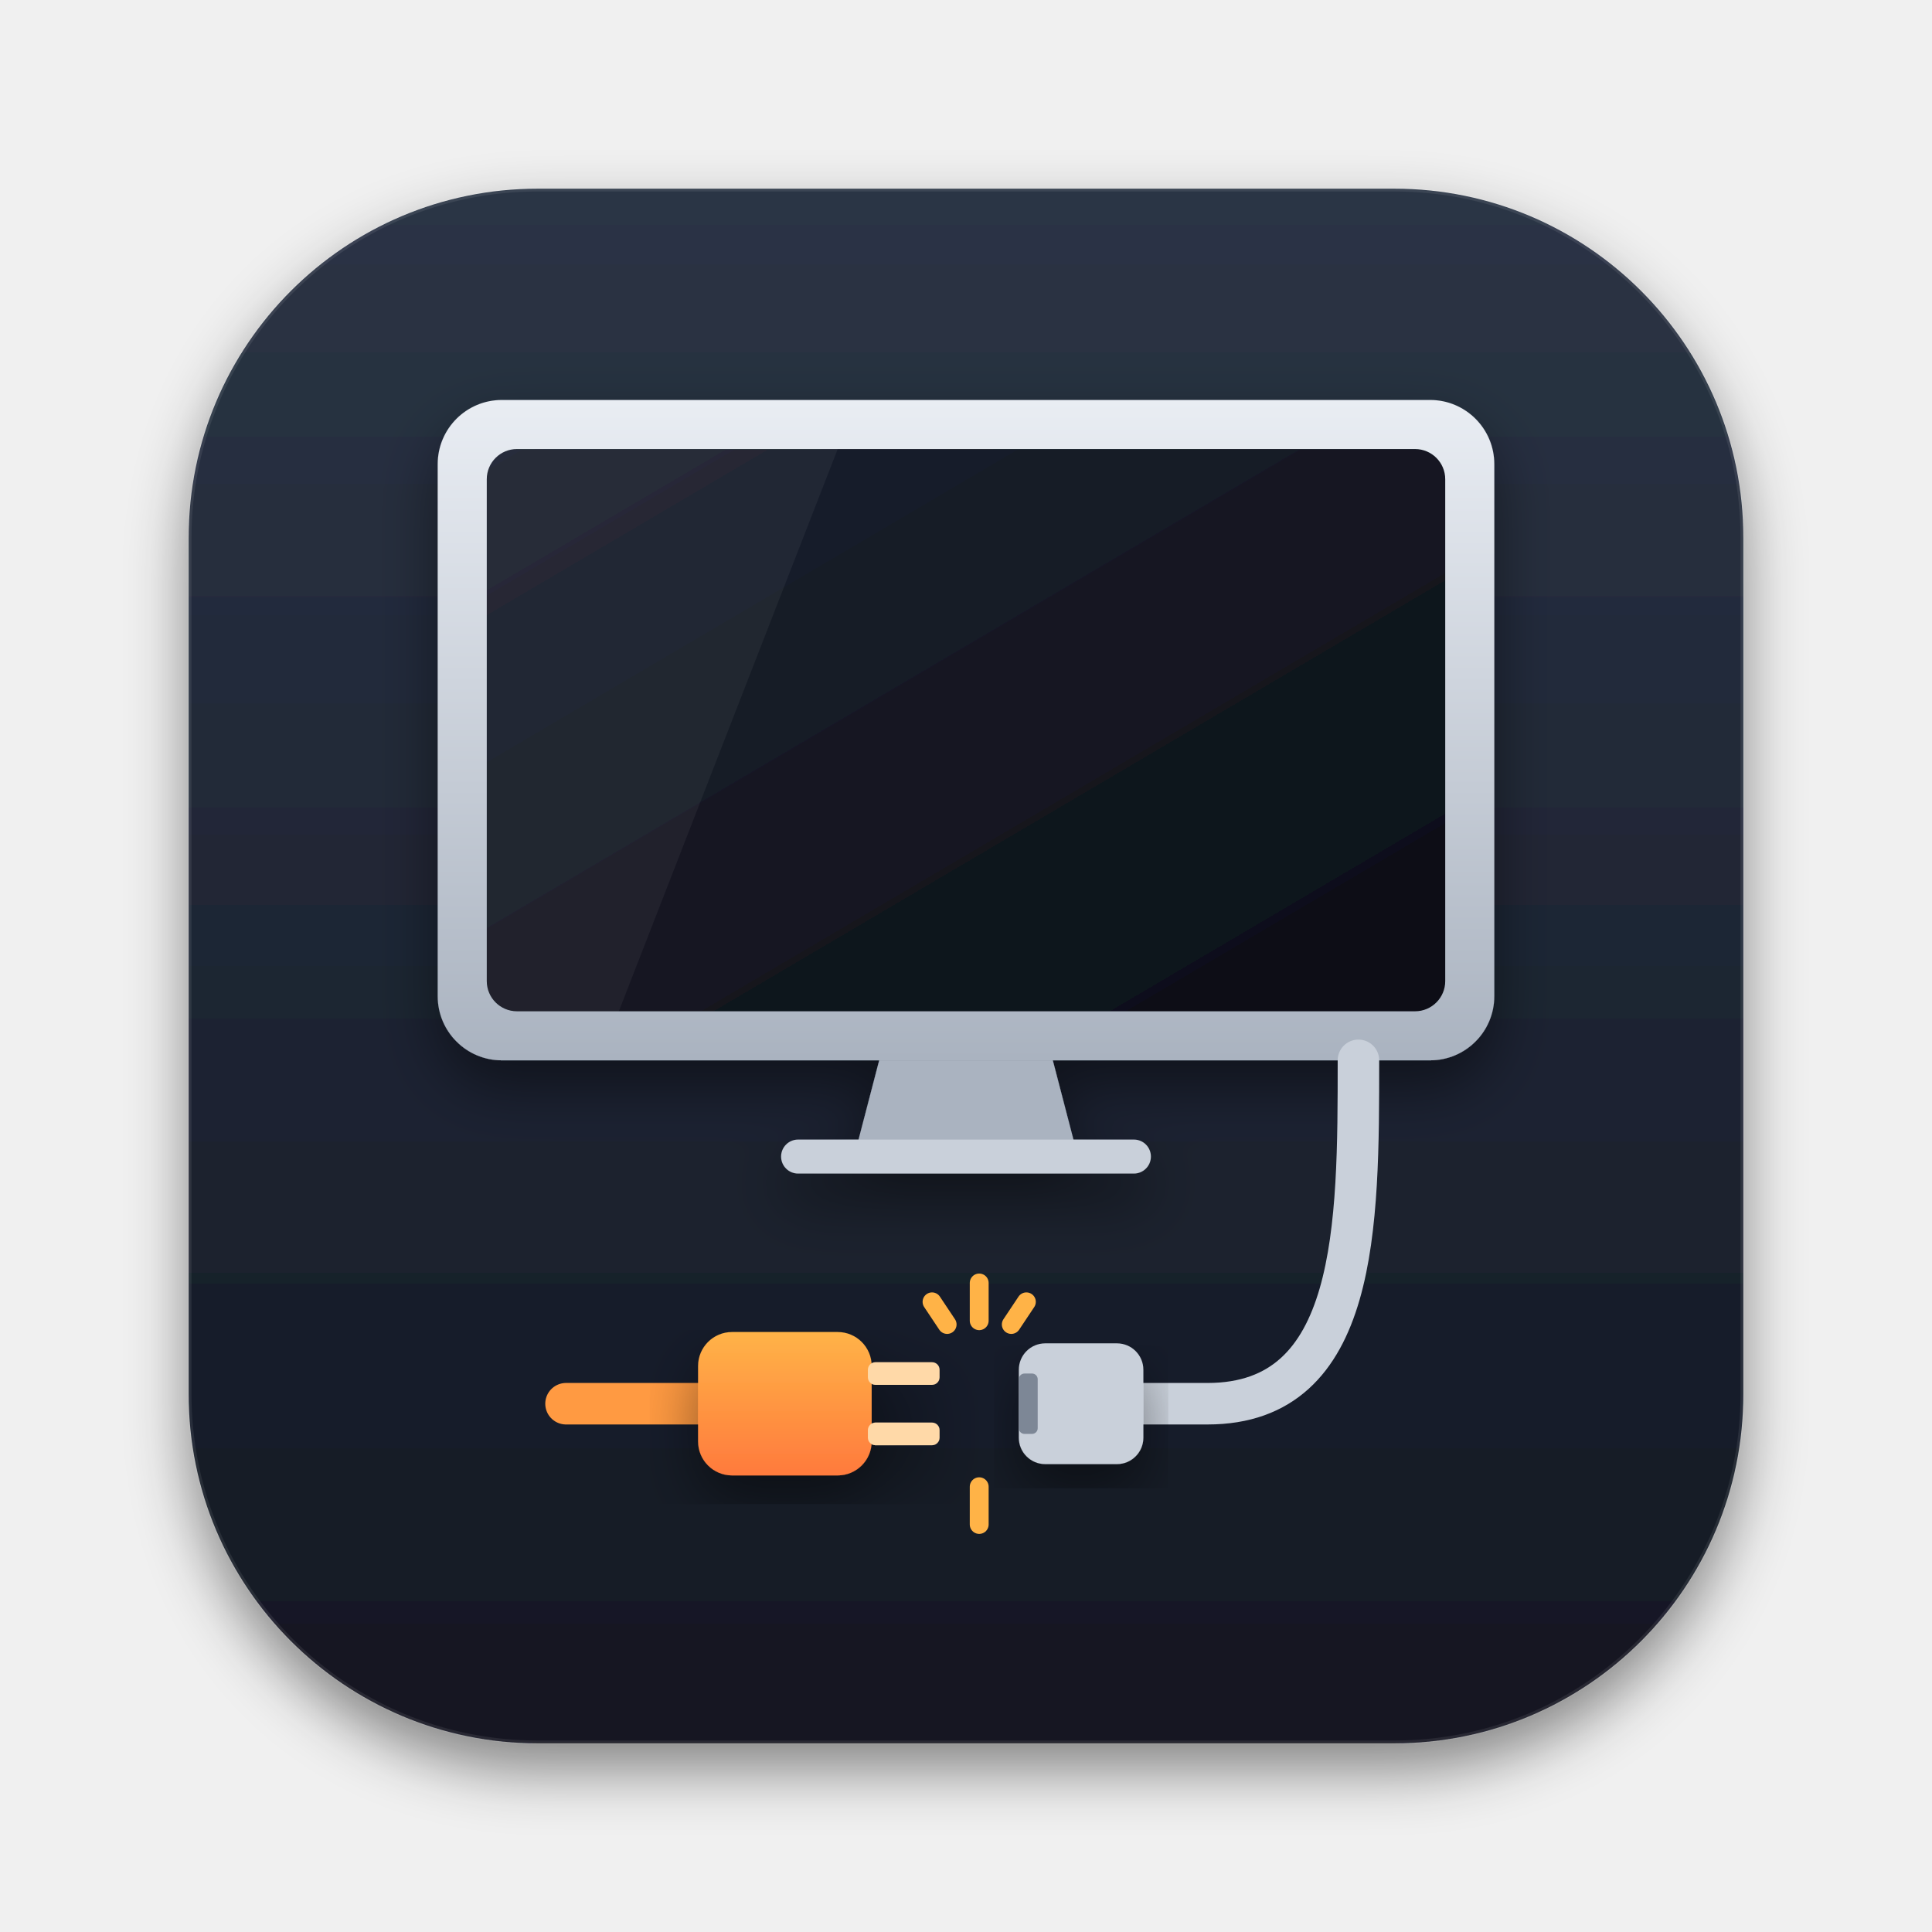
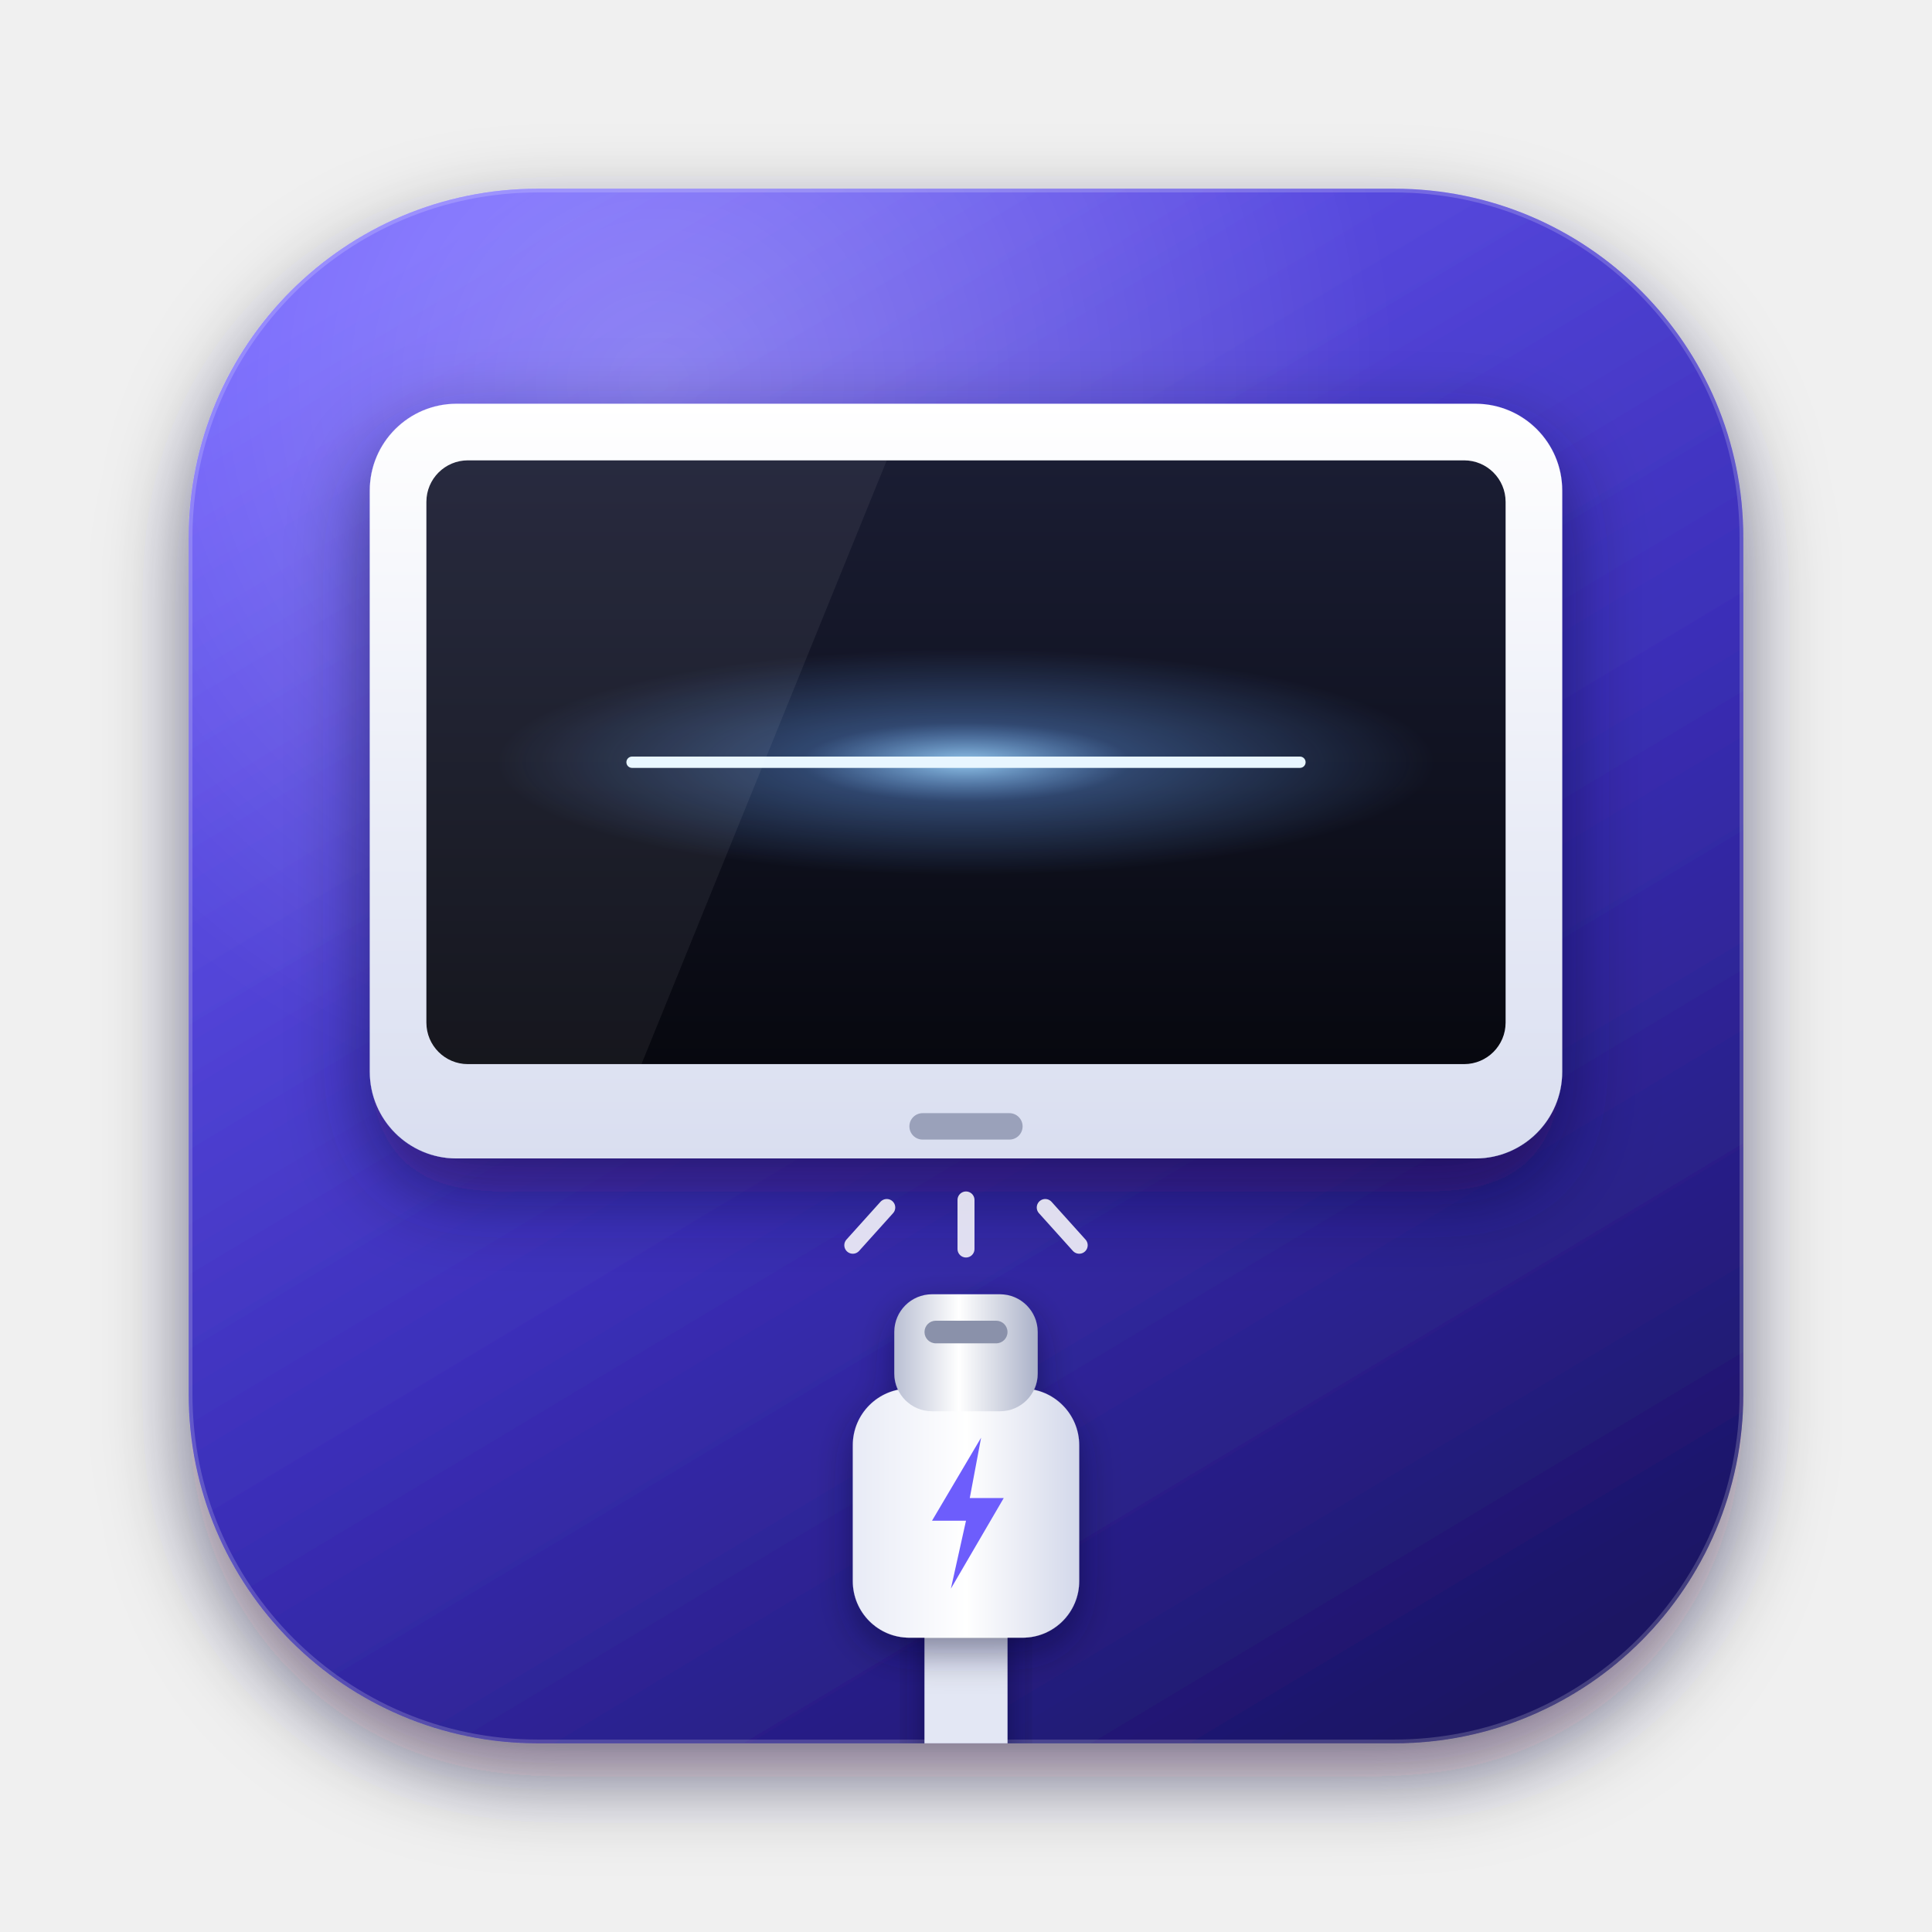
<svg xmlns="http://www.w3.org/2000/svg" viewBox="0 0 1024 1024" width="1024" height="1024">
  <defs>
-     <linearGradient id="bg" x1="0" y1="0" x2="0" y2="1">
-       <stop offset="0" stop-color="#2b3445" />
-       <stop offset="1" stop-color="#121722" />
+     <linearGradient id="tile" x1="0.2" y1="0" x2="0.8" y2="1">
+       <stop offset="0" stop-color="#6d5dfc" />
+       <stop offset="0.55" stop-color="#3b2fb8" />
+       <stop offset="1" stop-color="#1b1464" />
    </linearGradient>
-     <linearGradient id="screen" x1="0" y1="0" x2="1" y2="1">
-       <stop offset="0" stop-color="#1c2230" />
-       <stop offset="1" stop-color="#0b0e15" />
+     <radialGradient id="tileGlow" cx="0.3" cy="0.12" r="0.8">
+       <stop offset="0" stop-color="#ffffff" stop-opacity="0.28" />
+       <stop offset="0.6" stop-color="#ffffff" stop-opacity="0" />
+     </radialGradient>
+     <linearGradient id="frame" x1="0" y1="0" x2="0" y2="1">
+       <stop offset="0" stop-color="#ffffff" />
+       <stop offset="1" stop-color="#d9def0" />
    </linearGradient>
-     <linearGradient id="bezel" x1="0" y1="0" x2="0" y2="1">
-       <stop offset="0" stop-color="#e9edf3" />
-       <stop offset="1" stop-color="#aab3c0" />
+     <linearGradient id="glass" x1="0" y1="0" x2="0" y2="1">
+       <stop offset="0" stop-color="#1a1d33" />
+       <stop offset="1" stop-color="#07080f" />
    </linearGradient>
-     <linearGradient id="plug" x1="0" y1="0" x2="0" y2="1">
-       <stop offset="0" stop-color="#ffb347" />
-       <stop offset="1" stop-color="#ff7a3d" />
+     <radialGradient id="offGlow" cx="0.5" cy="0.5" r="0.5">
+       <stop offset="0" stop-color="#9fd8ff" stop-opacity="0.9" />
+       <stop offset="0.35" stop-color="#6aa8ff" stop-opacity="0.35" />
+       <stop offset="1" stop-color="#6aa8ff" stop-opacity="0" />
+     </radialGradient>
+     <linearGradient id="metal" x1="0" y1="0" x2="1" y2="0">
+       <stop offset="0" stop-color="#b9bfd3" />
+       <stop offset="0.45" stop-color="#ffffff" />
+       <stop offset="1" stop-color="#aab1c8" />
    </linearGradient>
-     <filter id="shadow" x="-20%" y="-20%" width="140%" height="140%">
-       <feDropShadow dx="0" dy="14" stdDeviation="16" flood-color="#000" flood-opacity="0.45" />
+     <linearGradient id="boot" x1="0" y1="0" x2="1" y2="0">
+       <stop offset="0" stop-color="#e8ebf6" />
+       <stop offset="0.5" stop-color="#ffffff" />
+       <stop offset="1" stop-color="#d3d8ea" />
+     </linearGradient>
+     <filter id="shadow" x="-30%" y="-30%" width="160%" height="160%">
+       <feDropShadow dx="0" dy="18" stdDeviation="22" flood-color="#0b0630" flood-opacity="0.55" />
    </filter>
+     <filter id="soft" x="-30%" y="-30%" width="160%" height="160%">
+       <feDropShadow dx="0" dy="8" stdDeviation="10" flood-color="#0b0630" flood-opacity="0.45" />
+     </filter>
+     <clipPath id="tileClip">
+       <rect x="100" y="100" width="824" height="824" rx="185" />
+     </clipPath>
  </defs>
-   <rect x="100" y="100" width="824" height="824" rx="185" fill="url(#bg)" filter="url(#shadow)" />
-   <rect x="100.5" y="100.5" width="823" height="823" rx="184.5" fill="none" stroke="#ffffff" stroke-opacity="0.08" stroke-width="2" />
+   <rect x="100" y="100" width="824" height="824" rx="185" fill="url(#tile)" filter="url(#shadow)" />
+   <rect x="100" y="100" width="824" height="824" rx="185" fill="url(#tileGlow)" />
+   <rect x="101" y="101" width="822" height="822" rx="184" fill="none" stroke="#ffffff" stroke-opacity="0.18" stroke-width="2" />
+   <g clip-path="url(#tileClip)">
+     <rect x="490" y="840" width="44" height="120" fill="#e3e7f4" filter="url(#soft)" />
+     <g filter="url(#soft)" transform="translate(0 86)">
+       <rect x="452" y="650" width="120" height="132" rx="30" fill="url(#boot)" />
+       <rect x="474" y="600" width="76" height="62" rx="20" fill="url(#metal)" />
+       <rect x="490" y="614" width="44" height="12" rx="6" fill="#8a91aa" />
+       <path d="M520 676 L494 720 H512 L504 756 L532 708 H514 Z" fill="#6d5dfc" />
+     </g>
+   </g>
  <g filter="url(#shadow)">
-     <rect x="232" y="212" width="560" height="350" rx="34" fill="url(#bezel)" />
-     <rect x="258" y="238" width="508" height="298" rx="16" fill="url(#screen)" />
-     <path d="M466 562 h92 l12 46 h-116 z" fill="#aab3c0" />
-     <rect x="414" y="604" width="196" height="18" rx="9" fill="#c9d0da" />
+     <rect x="196" y="214" width="632" height="400" rx="46" fill="url(#frame)" />
  </g>
-   <path d="M258 254 a16 16 0 0 1 16 -16 h170 l-116 298 h-54 a16 16 0 0 1 -16 -16 z" fill="#ffffff" opacity="0.05" />
-   <path d="M720 562 C720 650, 720 744, 640 744 L590 744" fill="none" stroke="#c9d0da" stroke-width="22" stroke-linecap="round" />
-   <rect x="540" y="712" width="66" height="64" rx="14" fill="#c9d0da" filter="url(#shadow)" />
-   <rect x="540" y="728" width="10" height="32" rx="3" fill="#7d8796" />
-   <path d="M300 744 L380 744" stroke="#ff9a42" stroke-width="22" stroke-linecap="round" />
-   <g filter="url(#shadow)">
-     <rect x="370" y="706" width="92" height="76" rx="18" fill="url(#plug)" />
-     <rect x="460" y="722" width="38" height="12" rx="4" fill="#ffd9a8" />
-     <rect x="460" y="754" width="38" height="12" rx="4" fill="#ffd9a8" />
-   </g>
-   <g stroke="#ffb347" stroke-width="10" stroke-linecap="round">
-     <line x1="519" y1="680" x2="519" y2="700" />
-     <line x1="519" y1="788" x2="519" y2="808" />
-     <line x1="494" y1="690" x2="502" y2="702" />
-     <line x1="544" y1="690" x2="536" y2="702" />
+   <rect x="226" y="244" width="572" height="320" rx="22" fill="url(#glass)" />
+   <rect x="482" y="590" width="60" height="14" rx="7" fill="#9aa1ba" />
+   <ellipse cx="512" cy="404" rx="250" ry="60" fill="url(#offGlow)" />
+   <rect x="332" y="401" width="360" height="6" rx="3" fill="#e8f6ff" />
+   <path d="M248 244 H470 L340 564 H248 A22 22 0 0 1 226 542 V266 A22 22 0 0 1 248 244 Z" fill="#ffffff" opacity="0.06" />
+   <g stroke="#ffffff" stroke-width="9" stroke-linecap="round" opacity="0.85">
+     <line x1="512" y1="636" x2="512" y2="662" />
+     <line x1="470" y1="640" x2="452" y2="660" />
+     <line x1="554" y1="640" x2="572" y2="660" />
  </g>
</svg>
